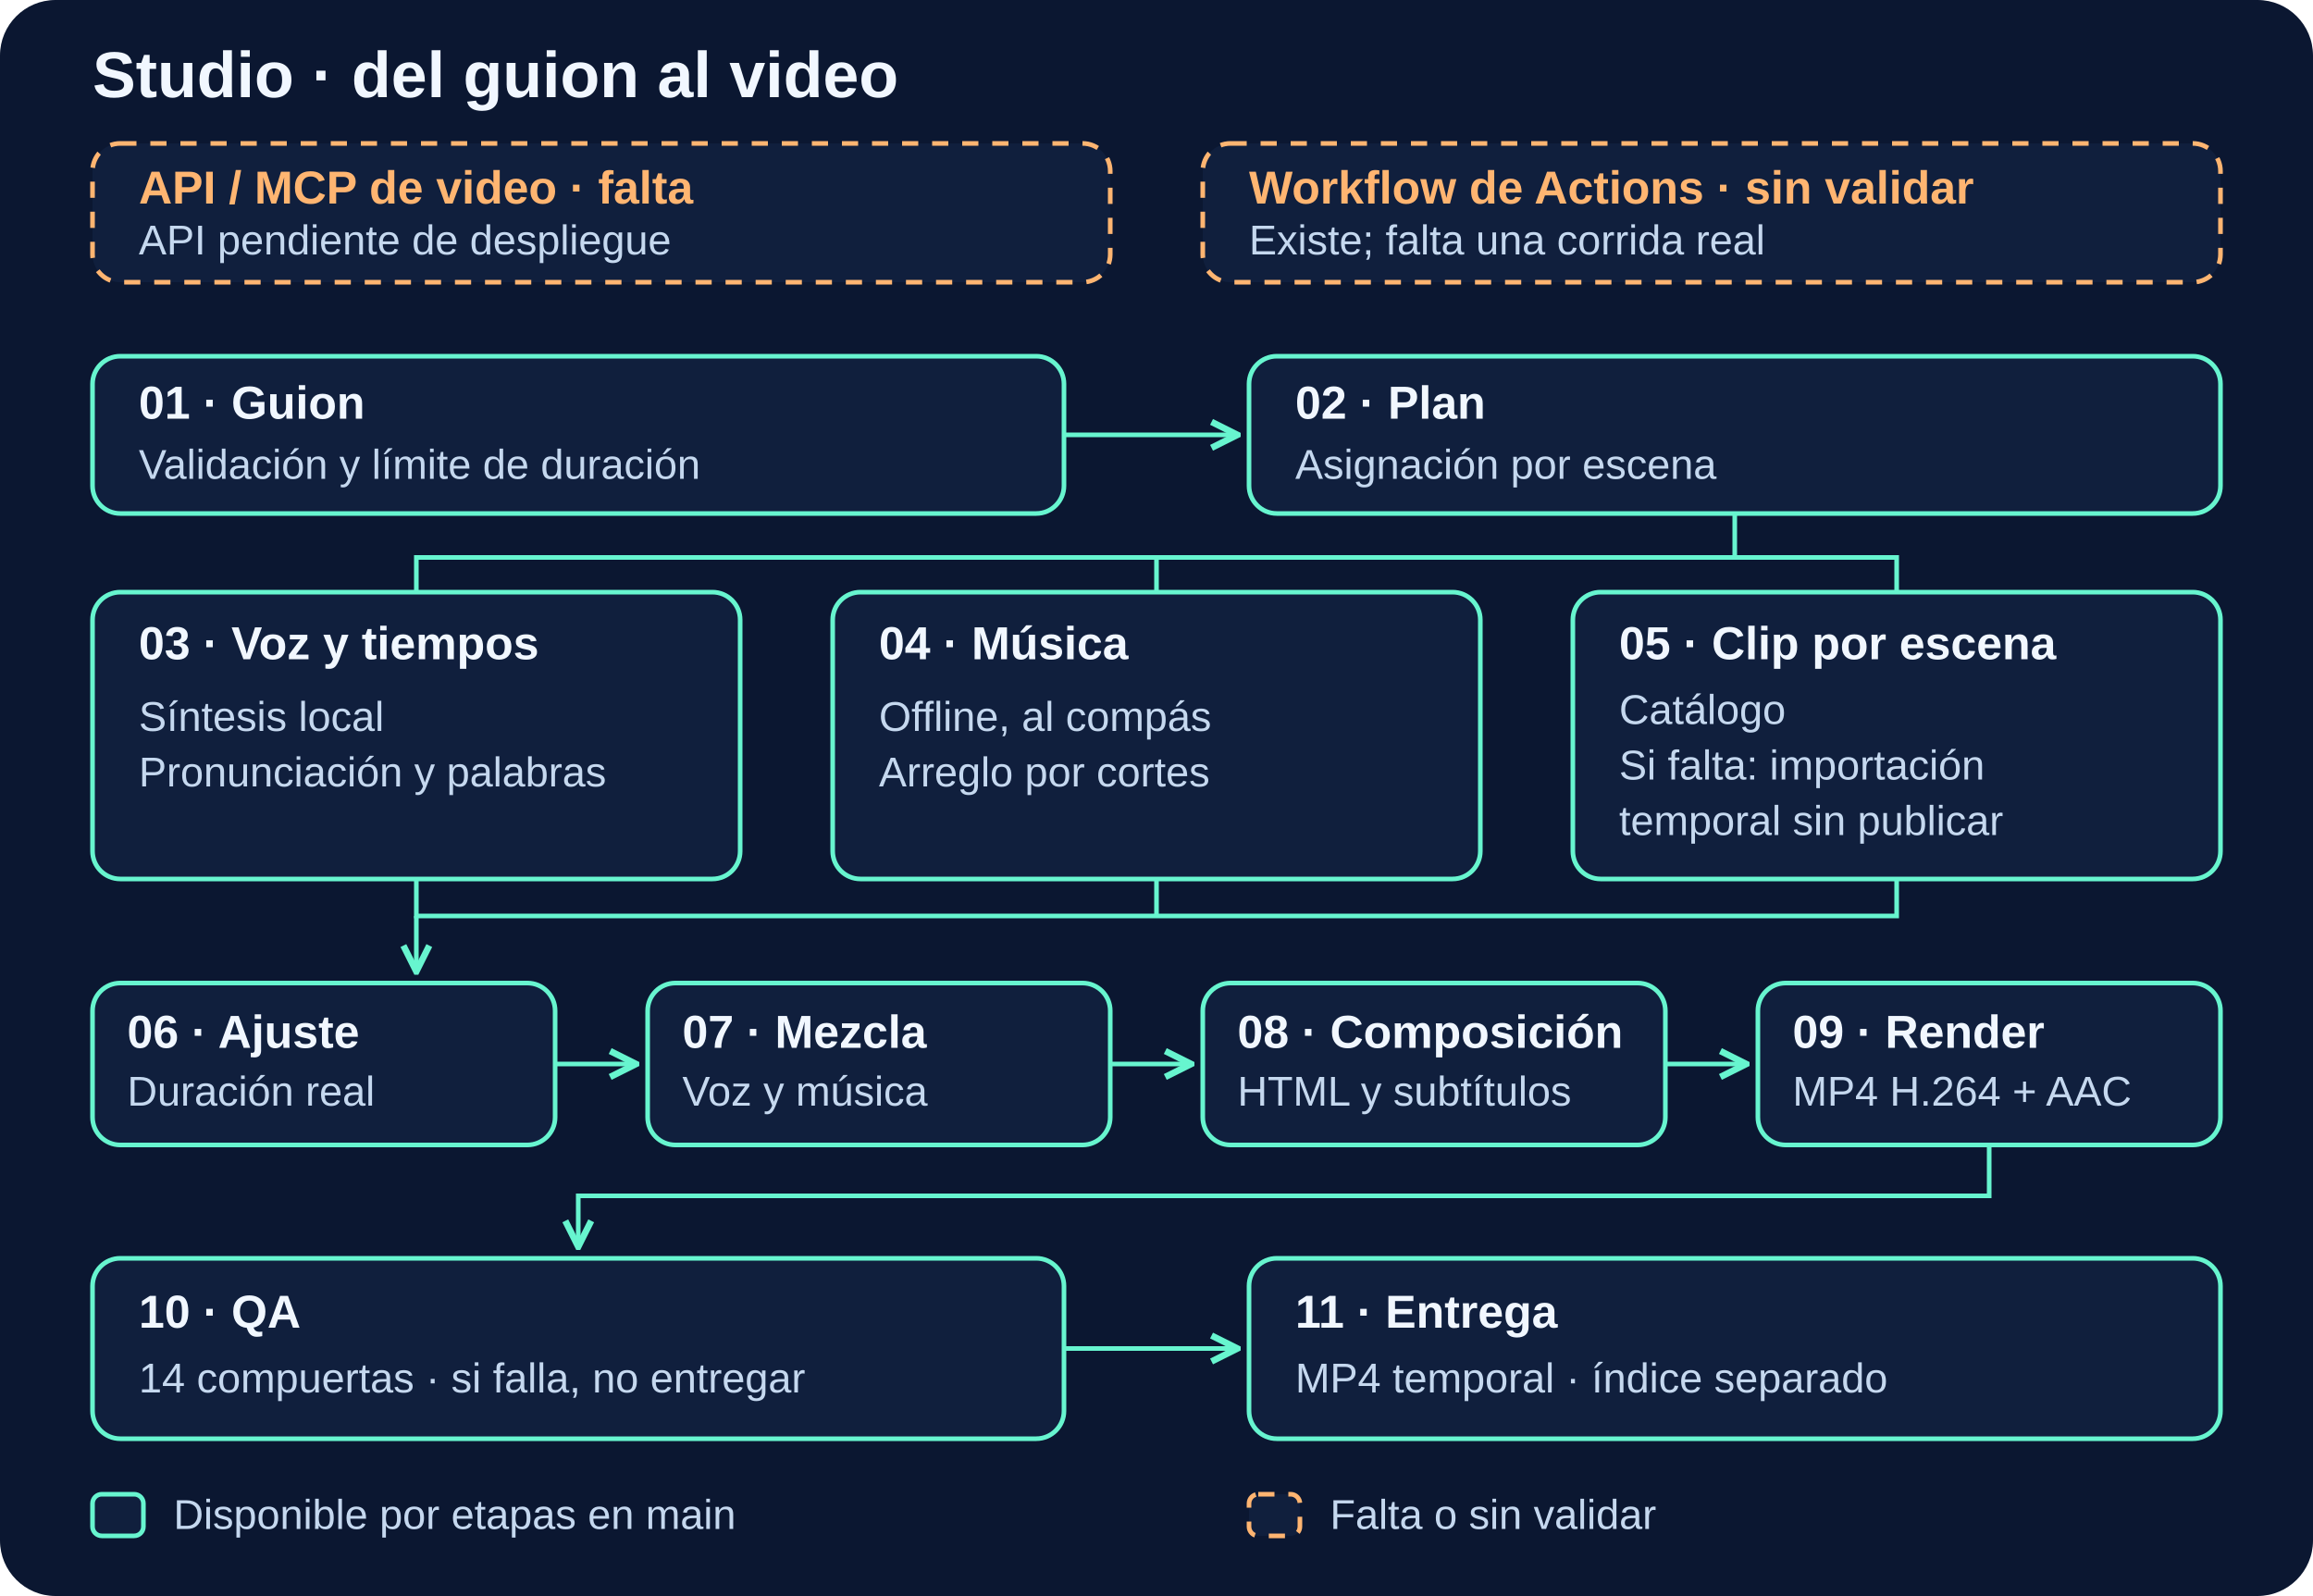
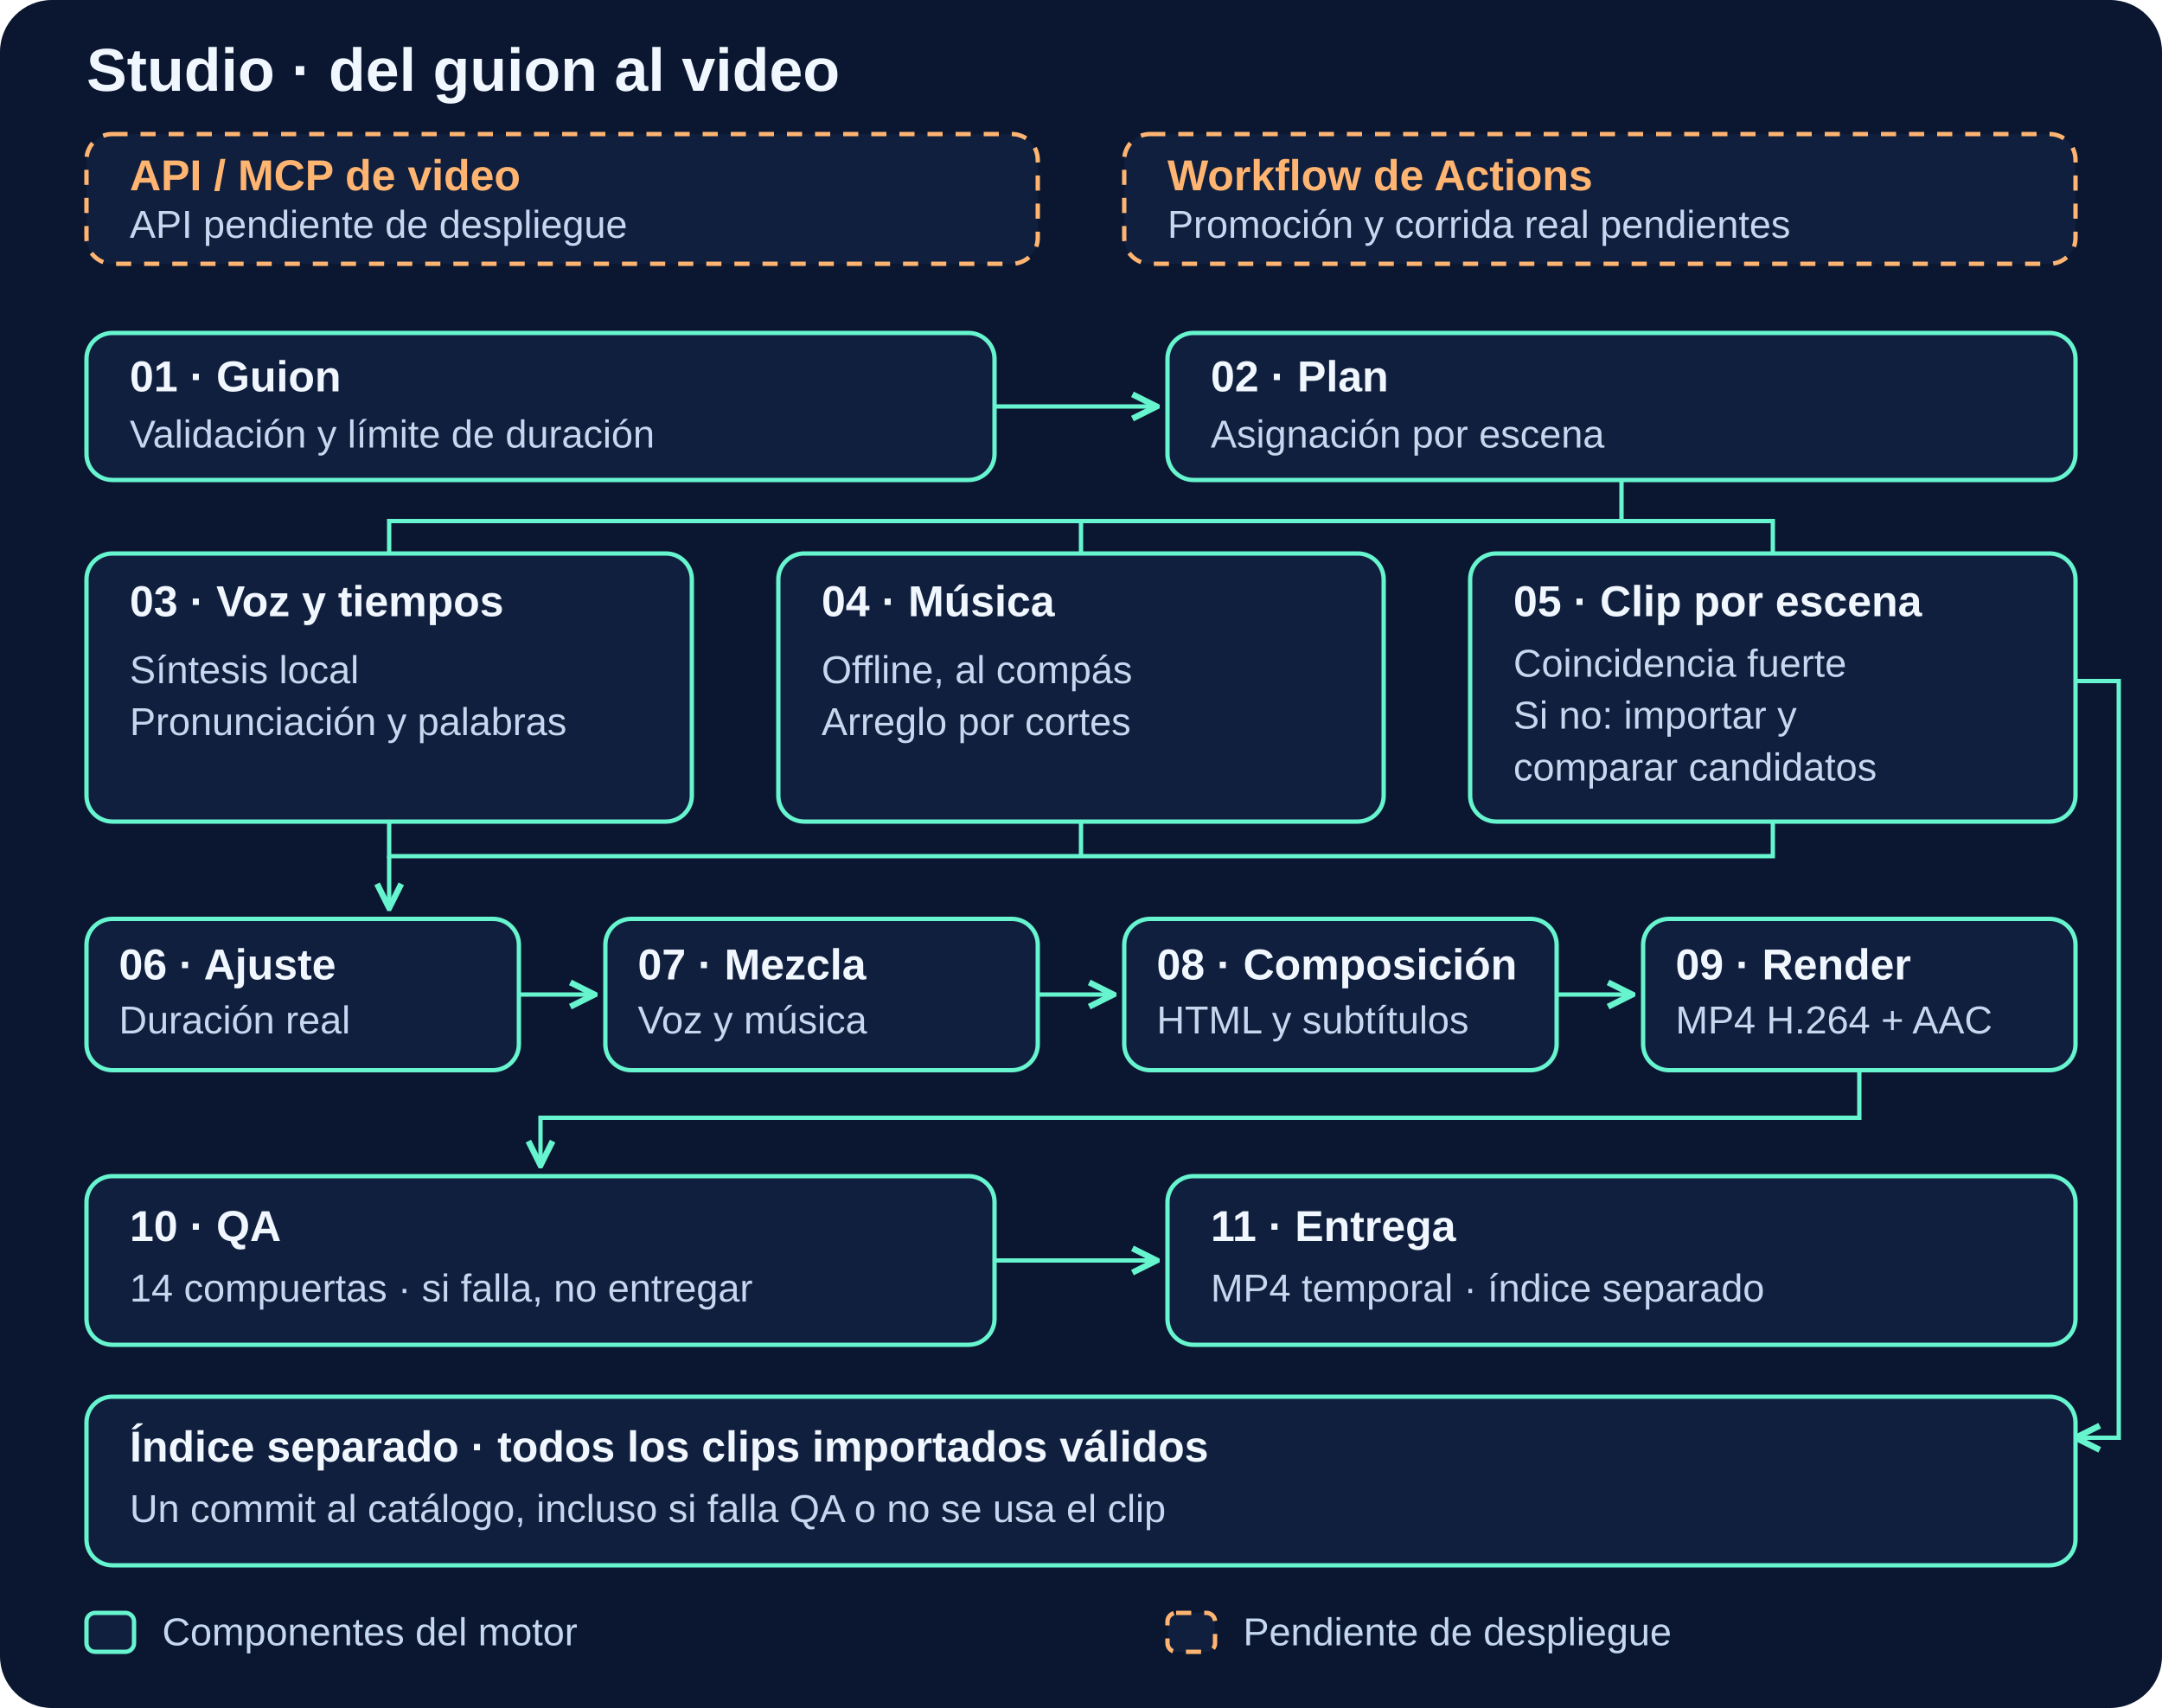
- <svg xmlns="http://www.w3.org/2000/svg" viewBox="0 0 1000 690" role="img" aria-labelledby="title desc">
+ <svg xmlns="http://www.w3.org/2000/svg" viewBox="0 0 1000 790" role="img" aria-labelledby="title desc">
  <defs>
    <marker id="arrow" viewBox="0 0 10 10" refX="9" refY="5" markerWidth="7" markerHeight="7" orient="auto">
      <path d="M1 1L9 5L1 9" fill="none" stroke="#67F5CF" stroke-width="2" />
    </marker>
  </defs>
  <style>text{font-family:system-ui,Arial,sans-serif;fill:#F1F7FF;font-size:20px}.head{font-size:28px;font-weight:700}.label{font-weight:700}.small{font-size:18px;fill:#C5D8EF}.node{fill:#101F3D;stroke:#67F5CF;stroke-width:2}.pending{fill:#101F3D;stroke:#FFB571;stroke-width:2;stroke-dasharray:7 6}.edge{fill:none;stroke:#67F5CF;stroke-width:2;marker-end:url(#arrow)}.line{fill:none;stroke:#67F5CF;stroke-width:2}.orange{fill:#FFB571}</style>
-   <rect width="1000" height="690" rx="24" fill="#0B1731" />
+   <rect width="1000" height="790" rx="24" fill="#0B1731" />
  <text x="40" y="42" class="head">Studio · del guion al video</text>
  <rect class="pending" x="40" y="62" width="440" height="60" rx="12" />
-   <text x="60" y="88" class="label orange">API / MCP de video · falta</text>
+   <text x="60" y="88" class="label orange">API / MCP de video</text>
  <text x="60" y="110" class="small">API pendiente de despliegue</text>
  <rect class="pending" x="520" y="62" width="440" height="60" rx="12" />
-   <text x="540" y="88" class="label orange">Workflow de Actions · sin validar</text>
-   <text x="540" y="110" class="small">Existe; falta una corrida real</text>
+   <text x="540" y="88" class="label orange">Workflow de Actions</text>
+   <text x="540" y="110" class="small">Promoción y corrida real pendientes</text>
  <rect class="node" x="40" y="154" width="420" height="68" rx="12" />
  <text x="60" y="181" class="label">01 · Guion</text>
  <text x="60" y="207" class="small">Validación y límite de duración</text>
  <path class="edge" d="M460 188H535" />
  <rect class="node" x="540" y="154" width="420" height="68" rx="12" />
  <text x="560" y="181" class="label">02 · Plan</text>
  <text x="560" y="207" class="small">Asignación por escena</text>
  <path class="line" d="M750 222V241M180 256V241H820V256M500 241V256" />
  <rect class="node" x="40" y="256" width="280" height="124" rx="12" />
  <text x="60" y="285" class="label">03 · Voz y tiempos</text>
  <text x="60" y="316" class="small">Síntesis local</text>
  <text x="60" y="340" class="small">Pronunciación y palabras</text>
  <rect class="node" x="360" y="256" width="280" height="124" rx="12" />
  <text x="380" y="285" class="label">04 · Música</text>
  <text x="380" y="316" class="small">Offline, al compás</text>
  <text x="380" y="340" class="small">Arreglo por cortes</text>
  <rect class="node" x="680" y="256" width="280" height="124" rx="12" />
  <text x="700" y="285" class="label">05 · Clip por escena</text>
-   <text x="700" y="313" class="small">Catálogo</text>
-   <text x="700" y="337" class="small">Si falta: importación</text>
-   <text x="700" y="361" class="small">temporal sin publicar</text>
+   <text x="700" y="313" class="small">Coincidencia fuerte</text>
+   <text x="700" y="337" class="small">Si no: importar y</text>
+   <text x="700" y="361" class="small">comparar candidatos</text>
  <path class="line" d="M180 380V396H820V380M500 380V396" />
  <path class="edge" d="M180 396V420" />
  <rect class="node" x="40" y="425" width="200" height="70" rx="12" />
  <text x="55" y="453" class="label">06 · Ajuste</text>
  <text x="55" y="478" class="small">Duración real</text>
  <path class="edge" d="M240 460H275" />
  <rect class="node" x="280" y="425" width="200" height="70" rx="12" />
  <text x="295" y="453" class="label">07 · Mezcla</text>
  <text x="295" y="478" class="small">Voz y música</text>
  <path class="edge" d="M480 460H515" />
  <rect class="node" x="520" y="425" width="200" height="70" rx="12" />
  <text x="535" y="453" class="label">08 · Composición</text>
  <text x="535" y="478" class="small">HTML y subtítulos</text>
  <path class="edge" d="M720 460H755" />
  <rect class="node" x="760" y="425" width="200" height="70" rx="12" />
  <text x="775" y="453" class="label">09 · Render</text>
  <text x="775" y="478" class="small">MP4 H.264 + AAC</text>
  <path class="edge" d="M860 495V517H250V539" />
  <rect class="node" x="40" y="544" width="420" height="78" rx="12" />
  <text x="60" y="574" class="label">10 · QA</text>
  <text x="60" y="602" class="small">14 compuertas · si falla, no entregar</text>
  <path class="edge" d="M460 583H535" />
  <rect class="node" x="540" y="544" width="420" height="78" rx="12" />
  <text x="560" y="574" class="label">11 · Entrega</text>
  <text x="560" y="602" class="small">MP4 temporal · índice separado</text>
-   <rect x="40" y="646" width="22" height="18" rx="4" class="node" />
-   <text x="75" y="661" class="small">Disponible por etapas en main</text>
-   <rect x="540" y="646" width="22" height="18" rx="4" class="pending" />
-   <text x="575" y="661" class="small">Falta o sin validar</text>
+   <path class="edge" d="M960 315H980V665H960" />
+   <rect class="node" x="40" y="646" width="920" height="78" rx="12" />
+   <text x="60" y="676" class="label">Índice separado · todos los clips importados válidos</text>
+   <text x="60" y="704" class="small">Un commit al catálogo, incluso si falla QA o no se usa el clip</text>
+   <rect x="40" y="746" width="22" height="18" rx="4" class="node" />
+   <text x="75" y="761" class="small">Componentes del motor</text>
+   <rect x="540" y="746" width="22" height="18" rx="4" class="pending" />
+   <text x="575" y="761" class="small">Pendiente de despliegue</text>
</svg>
